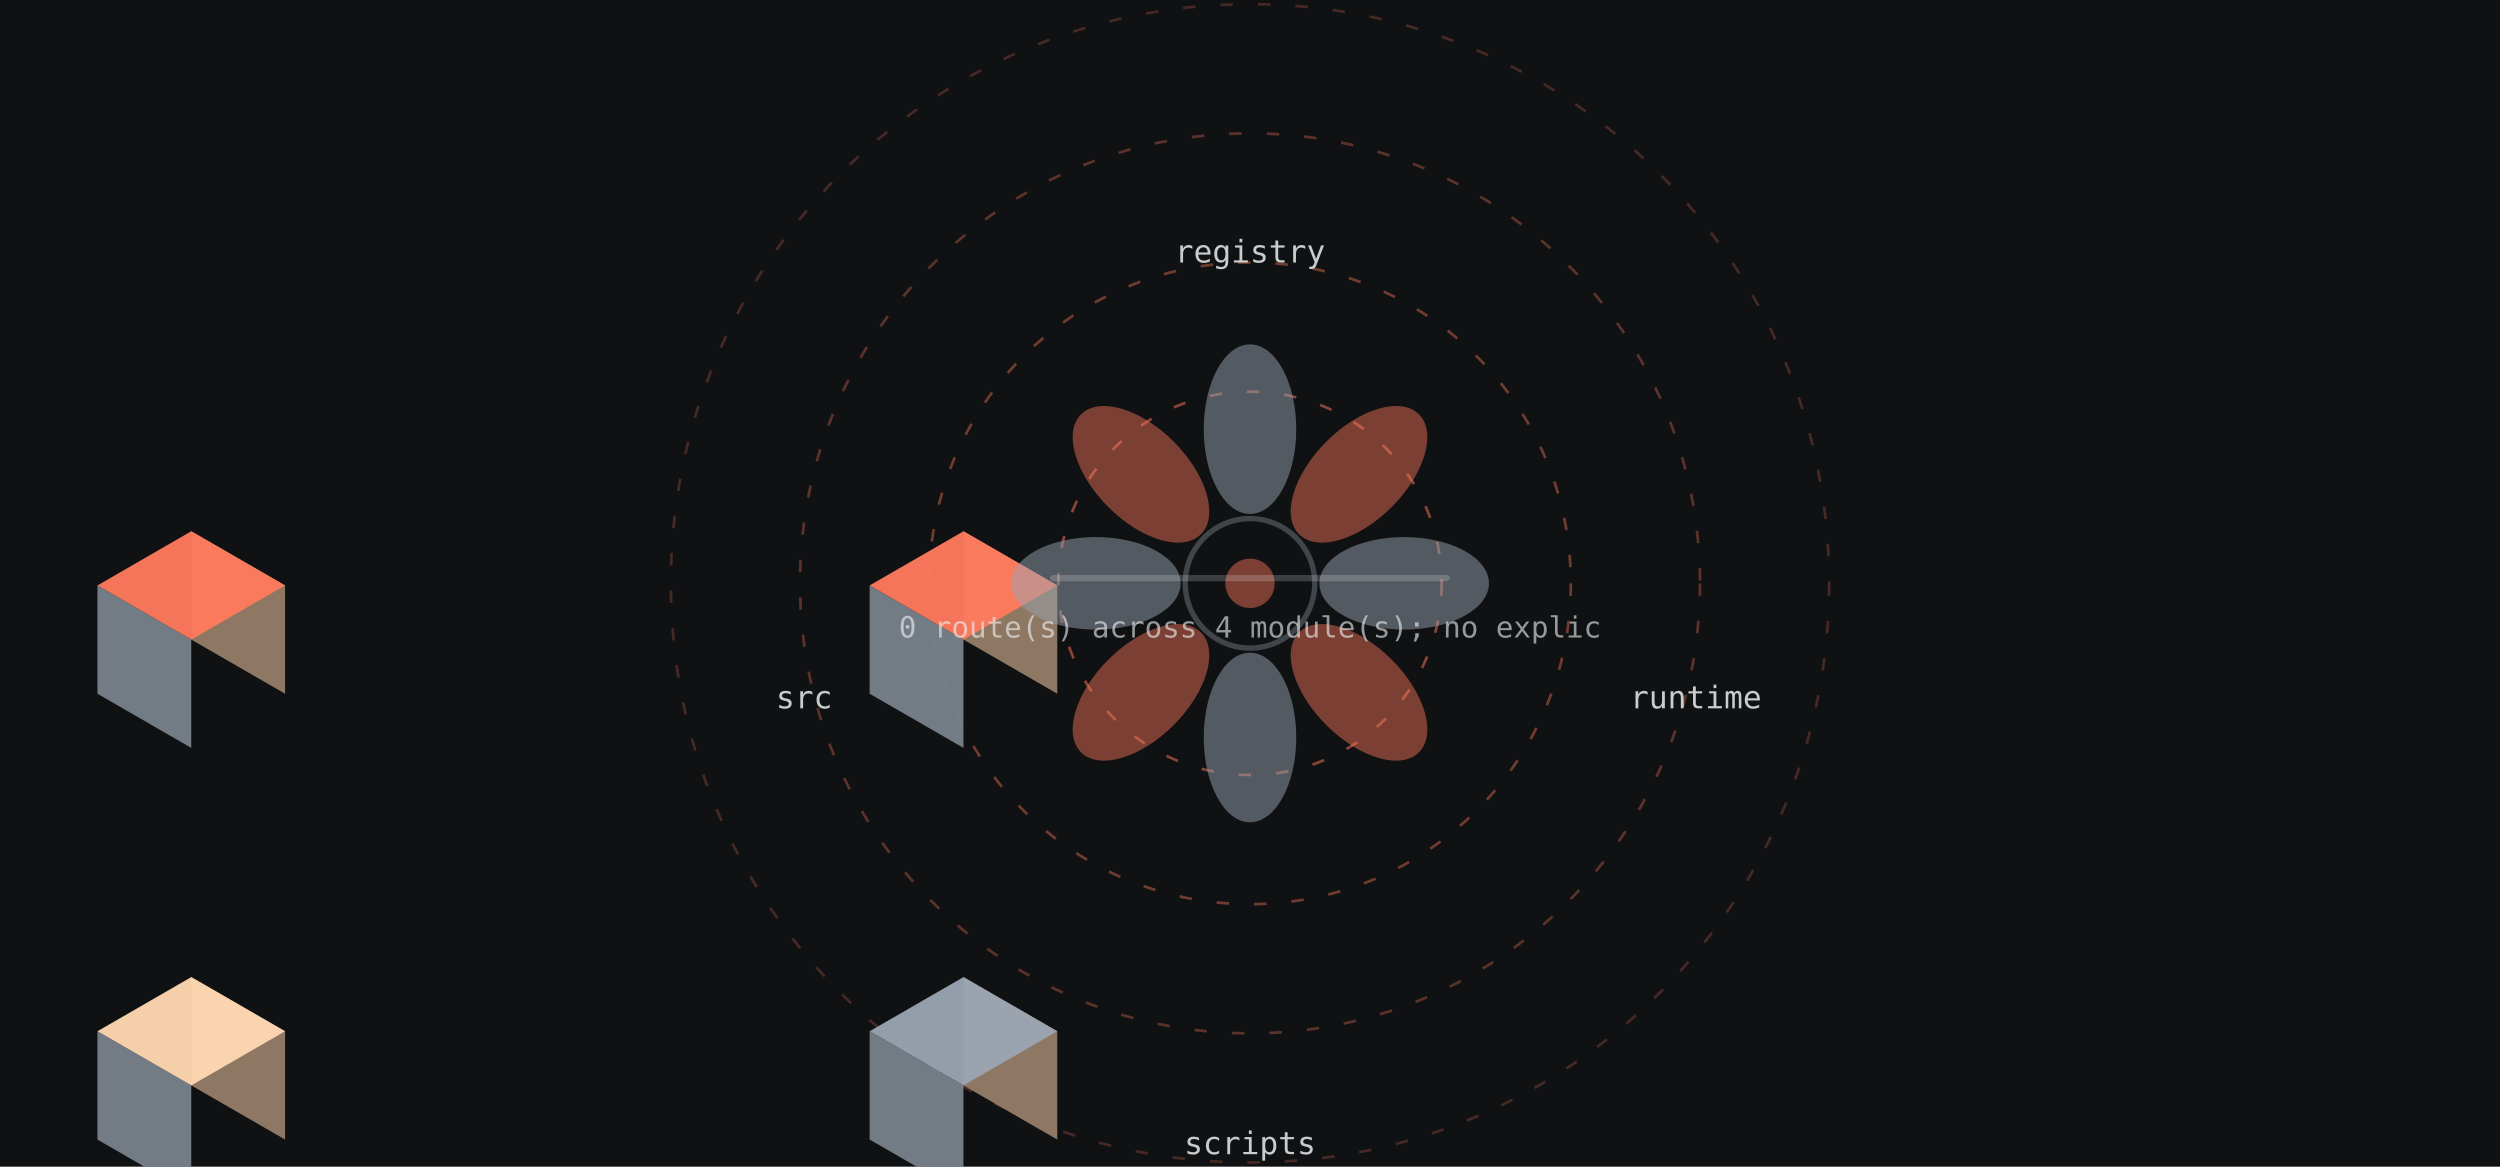
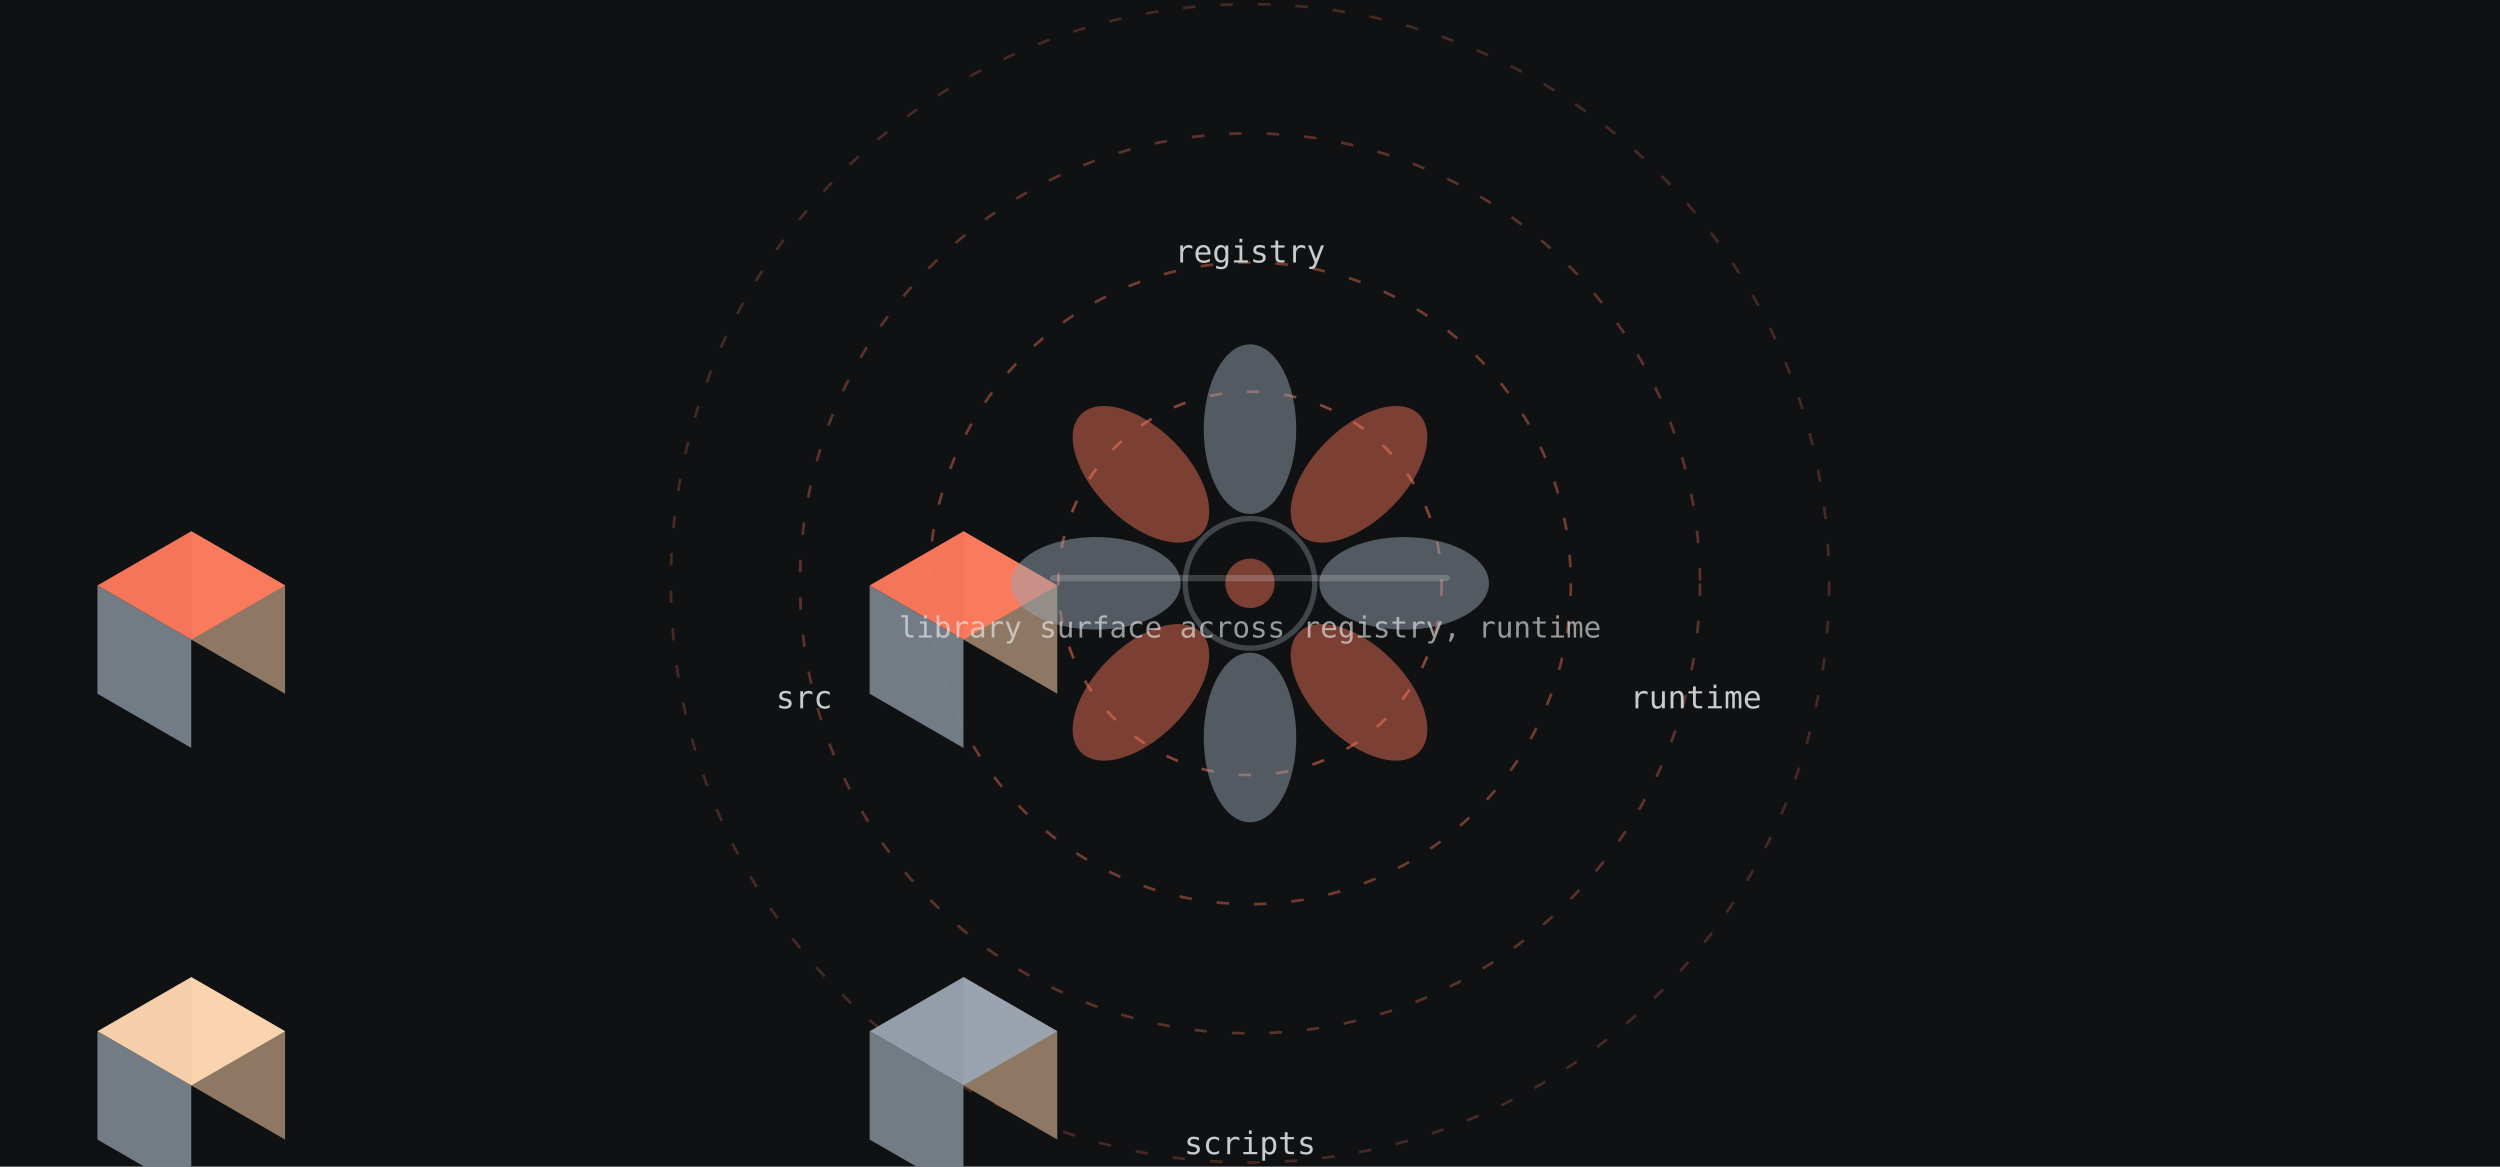
<svg xmlns="http://www.w3.org/2000/svg" viewBox="0 0 1200 560" width="1200" height="560" role="img" aria-label="grokbot-office workflow">
  <rect width="1200" height="560" fill="#0f1113" />
  <defs>
    <linearGradient id="gk" x1="0" y1="0" x2="1" y2="1">
      <stop offset="0%" stop-color="#ff7a5c" />
      <stop offset="100%" stop-color="#9aa5b1" />
    </linearGradient>
  </defs>
  <circle cx="600.00" cy="280.00" r="92.00" fill="none" stroke="rgba(255,122,92,0.500)" stroke-width="1.30" opacity="1.00" stroke-dasharray="6 12" />
  <circle cx="600.00" cy="280.00" r="154.00" fill="none" stroke="rgba(255,122,92,0.410)" stroke-width="1.30" opacity="1.00" stroke-dasharray="6 12" />
  <circle cx="600.00" cy="280.00" r="216.00" fill="none" stroke="rgba(255,122,92,0.320)" stroke-width="1.30" opacity="1.00" stroke-dasharray="6 12" />
  <circle cx="600.00" cy="280.00" r="278.00" fill="none" stroke="rgba(255,122,92,0.230)" stroke-width="1.30" opacity="1.00" stroke-dasharray="6 12" />
  <polygon points="462.46,307.00 507.49,333.00 507.49,281.00 462.46,255.00" fill="#947d67" opacity="0.95" />
  <polygon points="417.42,333.00 462.46,359.00 462.46,307.00 417.42,281.00" fill="#78818a" opacity="0.95" />
  <polygon points="462.46,255.00 507.49,281.00 462.46,307.00 417.42,281.00" fill="#ff7a5c" opacity="0.95" />
  <text x="600" y="126" font-family="ui-monospace,Menlo,monospace" font-size="15" fill="rgba(241,243,245,0.820)" text-anchor="middle">registry</text>
  <polygon points="462.46,521.00 507.49,547.00 507.49,495.00 462.46,469.00" fill="#947d67" opacity="0.95" />
  <polygon points="417.42,547.00 462.46,573.00 462.46,521.00 417.42,495.00" fill="#78818a" opacity="0.95" />
  <polygon points="462.46,469.00 507.49,495.00 462.46,521.00 417.42,495.00" fill="#9aa5b1" opacity="0.95" />
  <text x="814" y="340" font-family="ui-monospace,Menlo,monospace" font-size="15" fill="rgba(241,243,245,0.820)" text-anchor="middle">runtime</text>
  <polygon points="91.80,521.00 136.83,547.00 136.83,495.00 91.80,469.00" fill="#947d67" opacity="0.95" />
  <polygon points="46.77,547.00 91.80,573.00 91.80,521.00 46.77,495.00" fill="#78818a" opacity="0.95" />
  <polygon points="91.80,469.00 136.83,495.00 91.80,521.00 46.77,495.00" fill="#ffd8b1" opacity="0.95" />
  <text x="600" y="554" font-family="ui-monospace,Menlo,monospace" font-size="15" fill="rgba(241,243,245,0.820)" text-anchor="middle">scripts</text>
  <polygon points="91.80,307.00 136.83,333.00 136.83,281.00 91.80,255.00" fill="#947d67" opacity="0.95" />
  <polygon points="46.77,333.00 91.80,359.00 91.80,307.00 46.77,281.00" fill="#78818a" opacity="0.95" />
  <polygon points="91.80,255.00 136.83,281.00 91.80,307.00 46.77,281.00" fill="#ff7a5c" opacity="0.95" />
  <text x="386" y="340" font-family="ui-monospace,Menlo,monospace" font-size="15" fill="rgba(241,243,245,0.820)" text-anchor="middle">src</text>
  <ellipse cx="600.00" cy="206.00" rx="22.20" ry="40.70" fill="rgba(154,165,177,0.500)" opacity="1.00" transform="rotate(0.0 600.00 206.00)" />
  <ellipse cx="652.33" cy="227.67" rx="22.20" ry="40.70" fill="rgba(255,122,92,0.450)" opacity="1.00" transform="rotate(45.0 652.33 227.67)" />
  <ellipse cx="674.00" cy="280.00" rx="22.20" ry="40.70" fill="rgba(154,165,177,0.500)" opacity="1.00" transform="rotate(90.0 674.00 280.00)" />
  <ellipse cx="652.33" cy="332.33" rx="22.20" ry="40.70" fill="rgba(255,122,92,0.450)" opacity="1.00" transform="rotate(135.0 652.33 332.33)" />
  <ellipse cx="600.00" cy="354.00" rx="22.20" ry="40.70" fill="rgba(154,165,177,0.500)" opacity="1.00" transform="rotate(180.0 600.00 354.00)" />
  <ellipse cx="547.67" cy="332.33" rx="22.20" ry="40.70" fill="rgba(255,122,92,0.450)" opacity="1.00" transform="rotate(225.0 547.67 332.33)" />
  <ellipse cx="526.00" cy="280.00" rx="22.20" ry="40.70" fill="rgba(154,165,177,0.500)" opacity="1.00" transform="rotate(270.0 526.00 280.00)" />
  <ellipse cx="547.67" cy="227.67" rx="22.20" ry="40.70" fill="rgba(255,122,92,0.450)" opacity="1.00" transform="rotate(315.0 547.67 227.67)" />
  <circle cx="600.00" cy="280.00" r="31.08" fill="none" stroke="rgba(154,165,177,0.500)" stroke-width="2.59" opacity="0.70" />
  <circle cx="600.00" cy="280.00" r="11.84" fill="rgba(255,122,92,0.450)" opacity="1.00" />
  <rect x="504.00" y="276.00" width="192.00" height="3.00" rx="2.00" fill="rgba(241,243,245,0.200)" opacity="1.00" />
-   <text x="600" y="306" font-family="ui-monospace,Menlo,monospace" font-size="14" fill="rgba(241,243,245,0.600)" text-anchor="middle">0 route(s) across 4 module(s); no explic</text>
+   <text x="600" y="306" font-family="ui-monospace,Menlo,monospace" font-size="14" fill="rgba(241,243,245,0.600)" text-anchor="middle">library surface across registry, runtime</text>
</svg>
